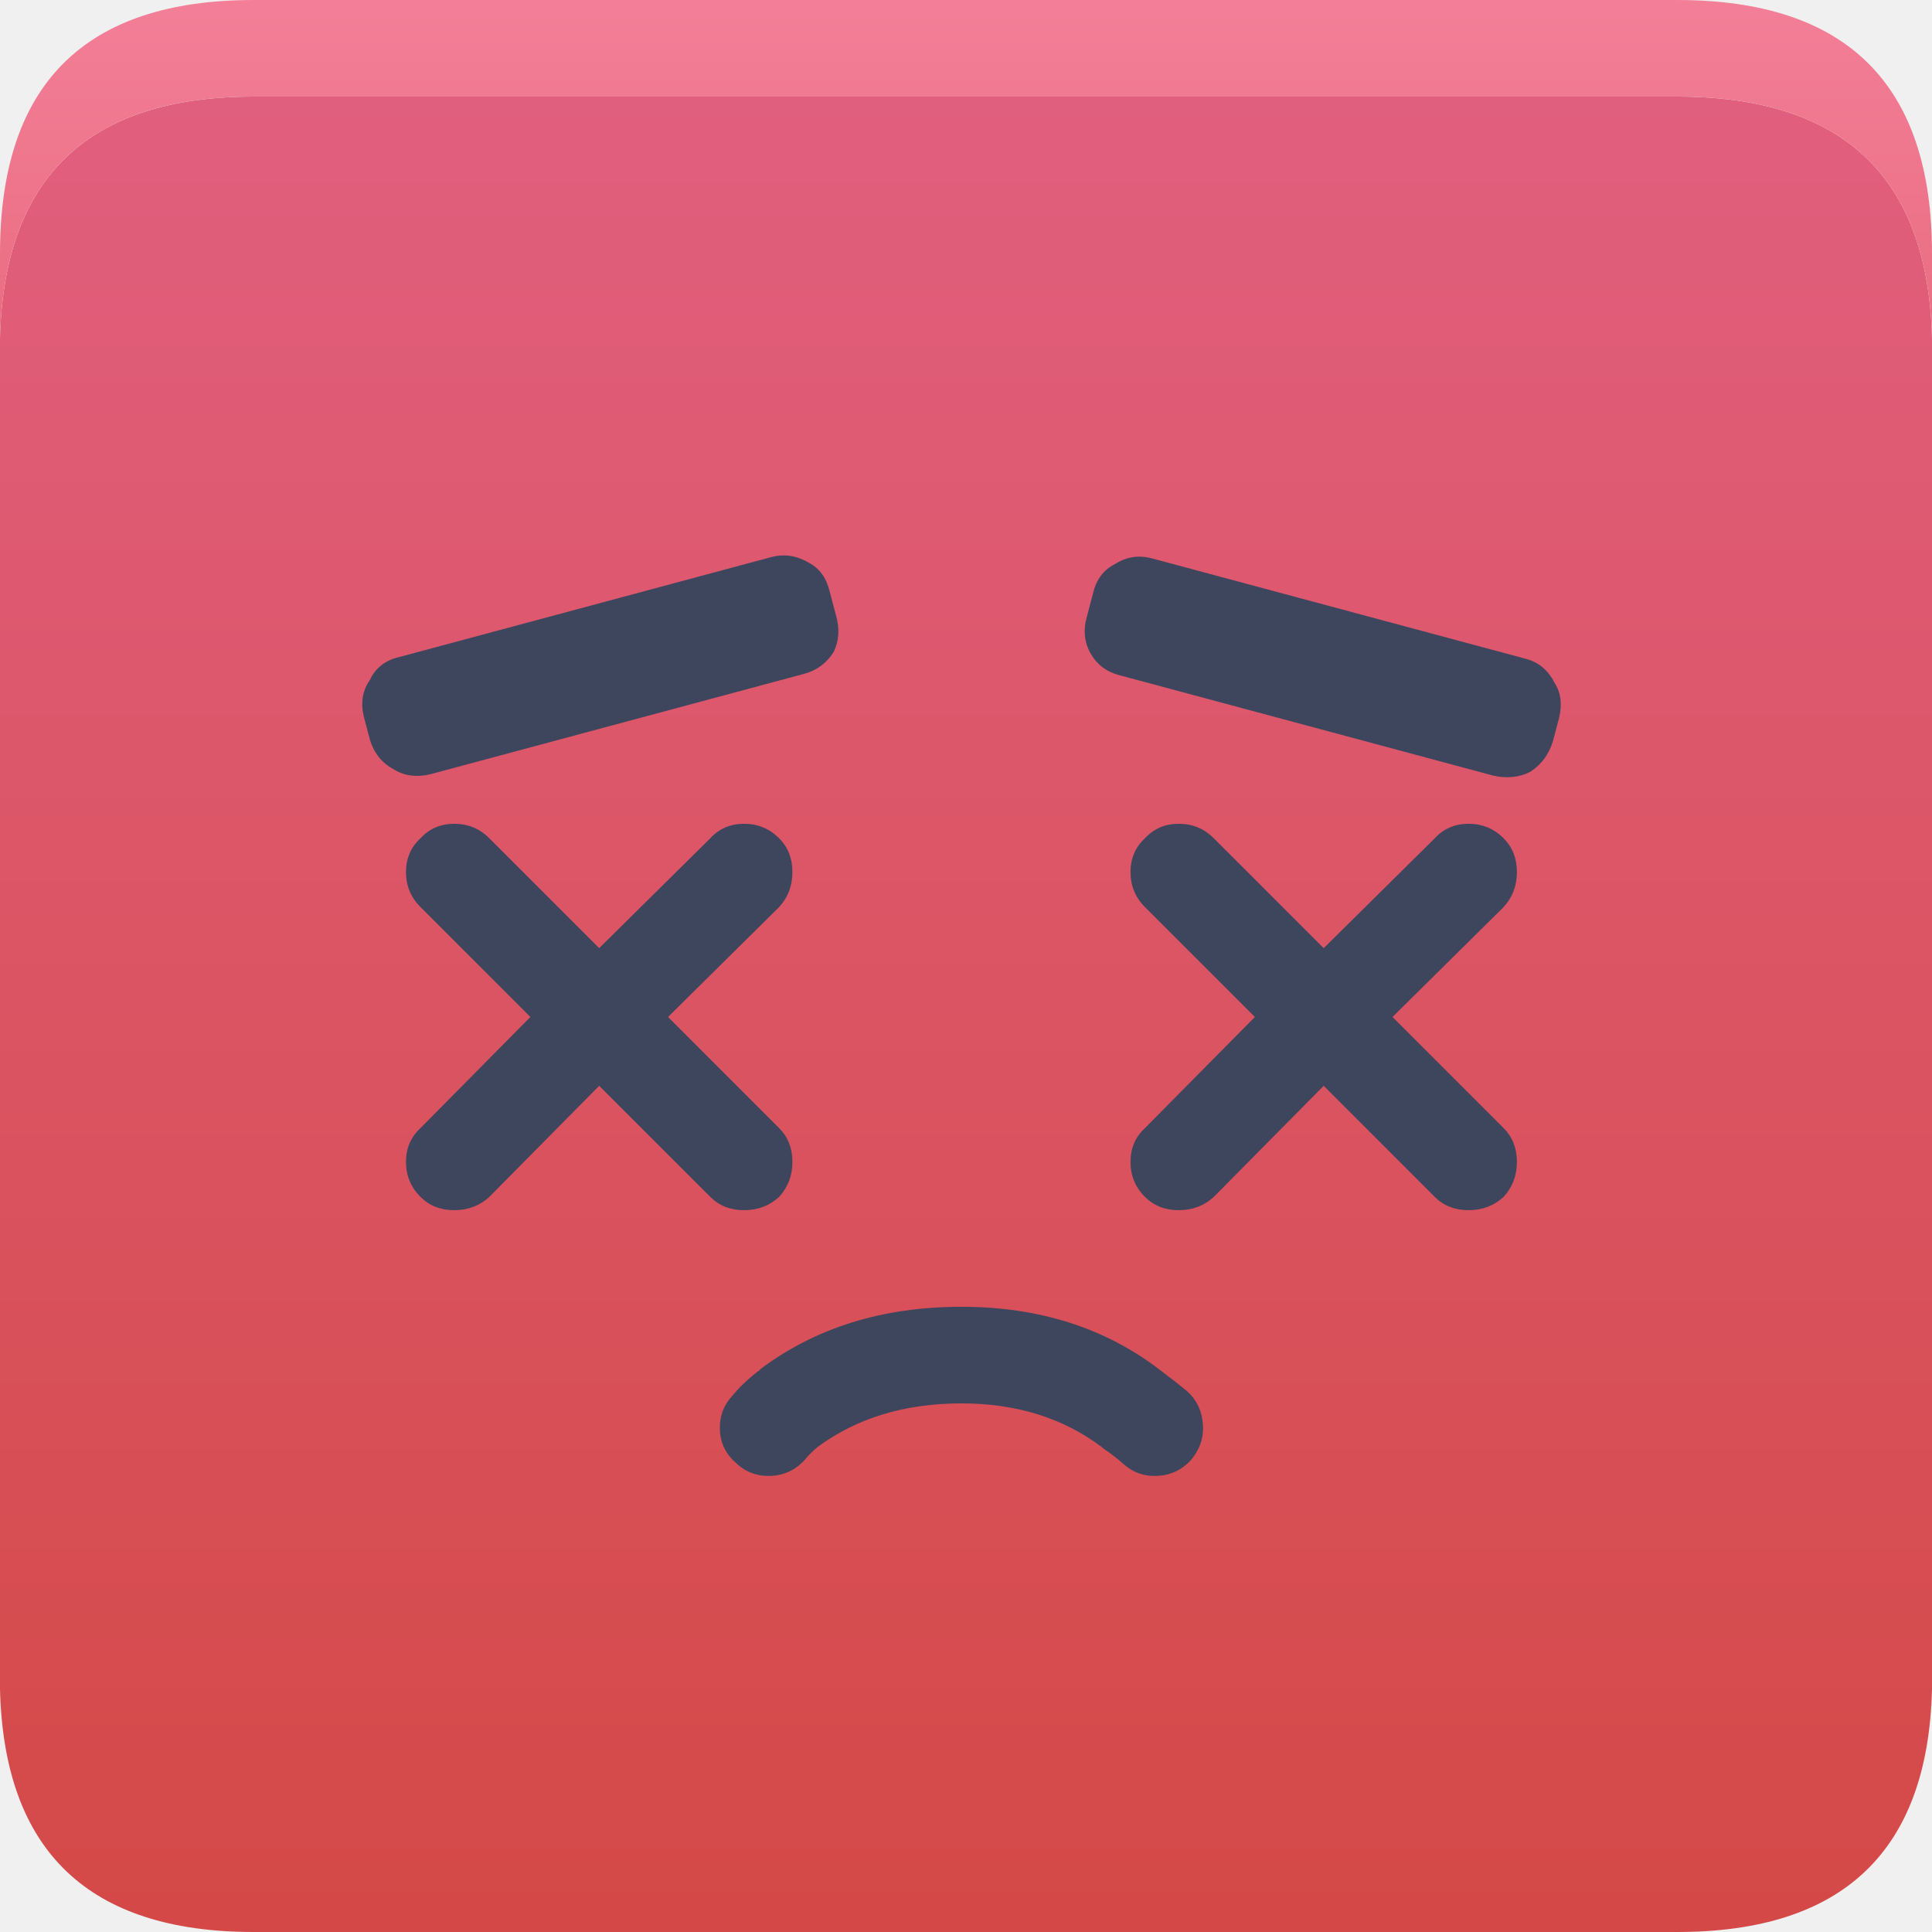
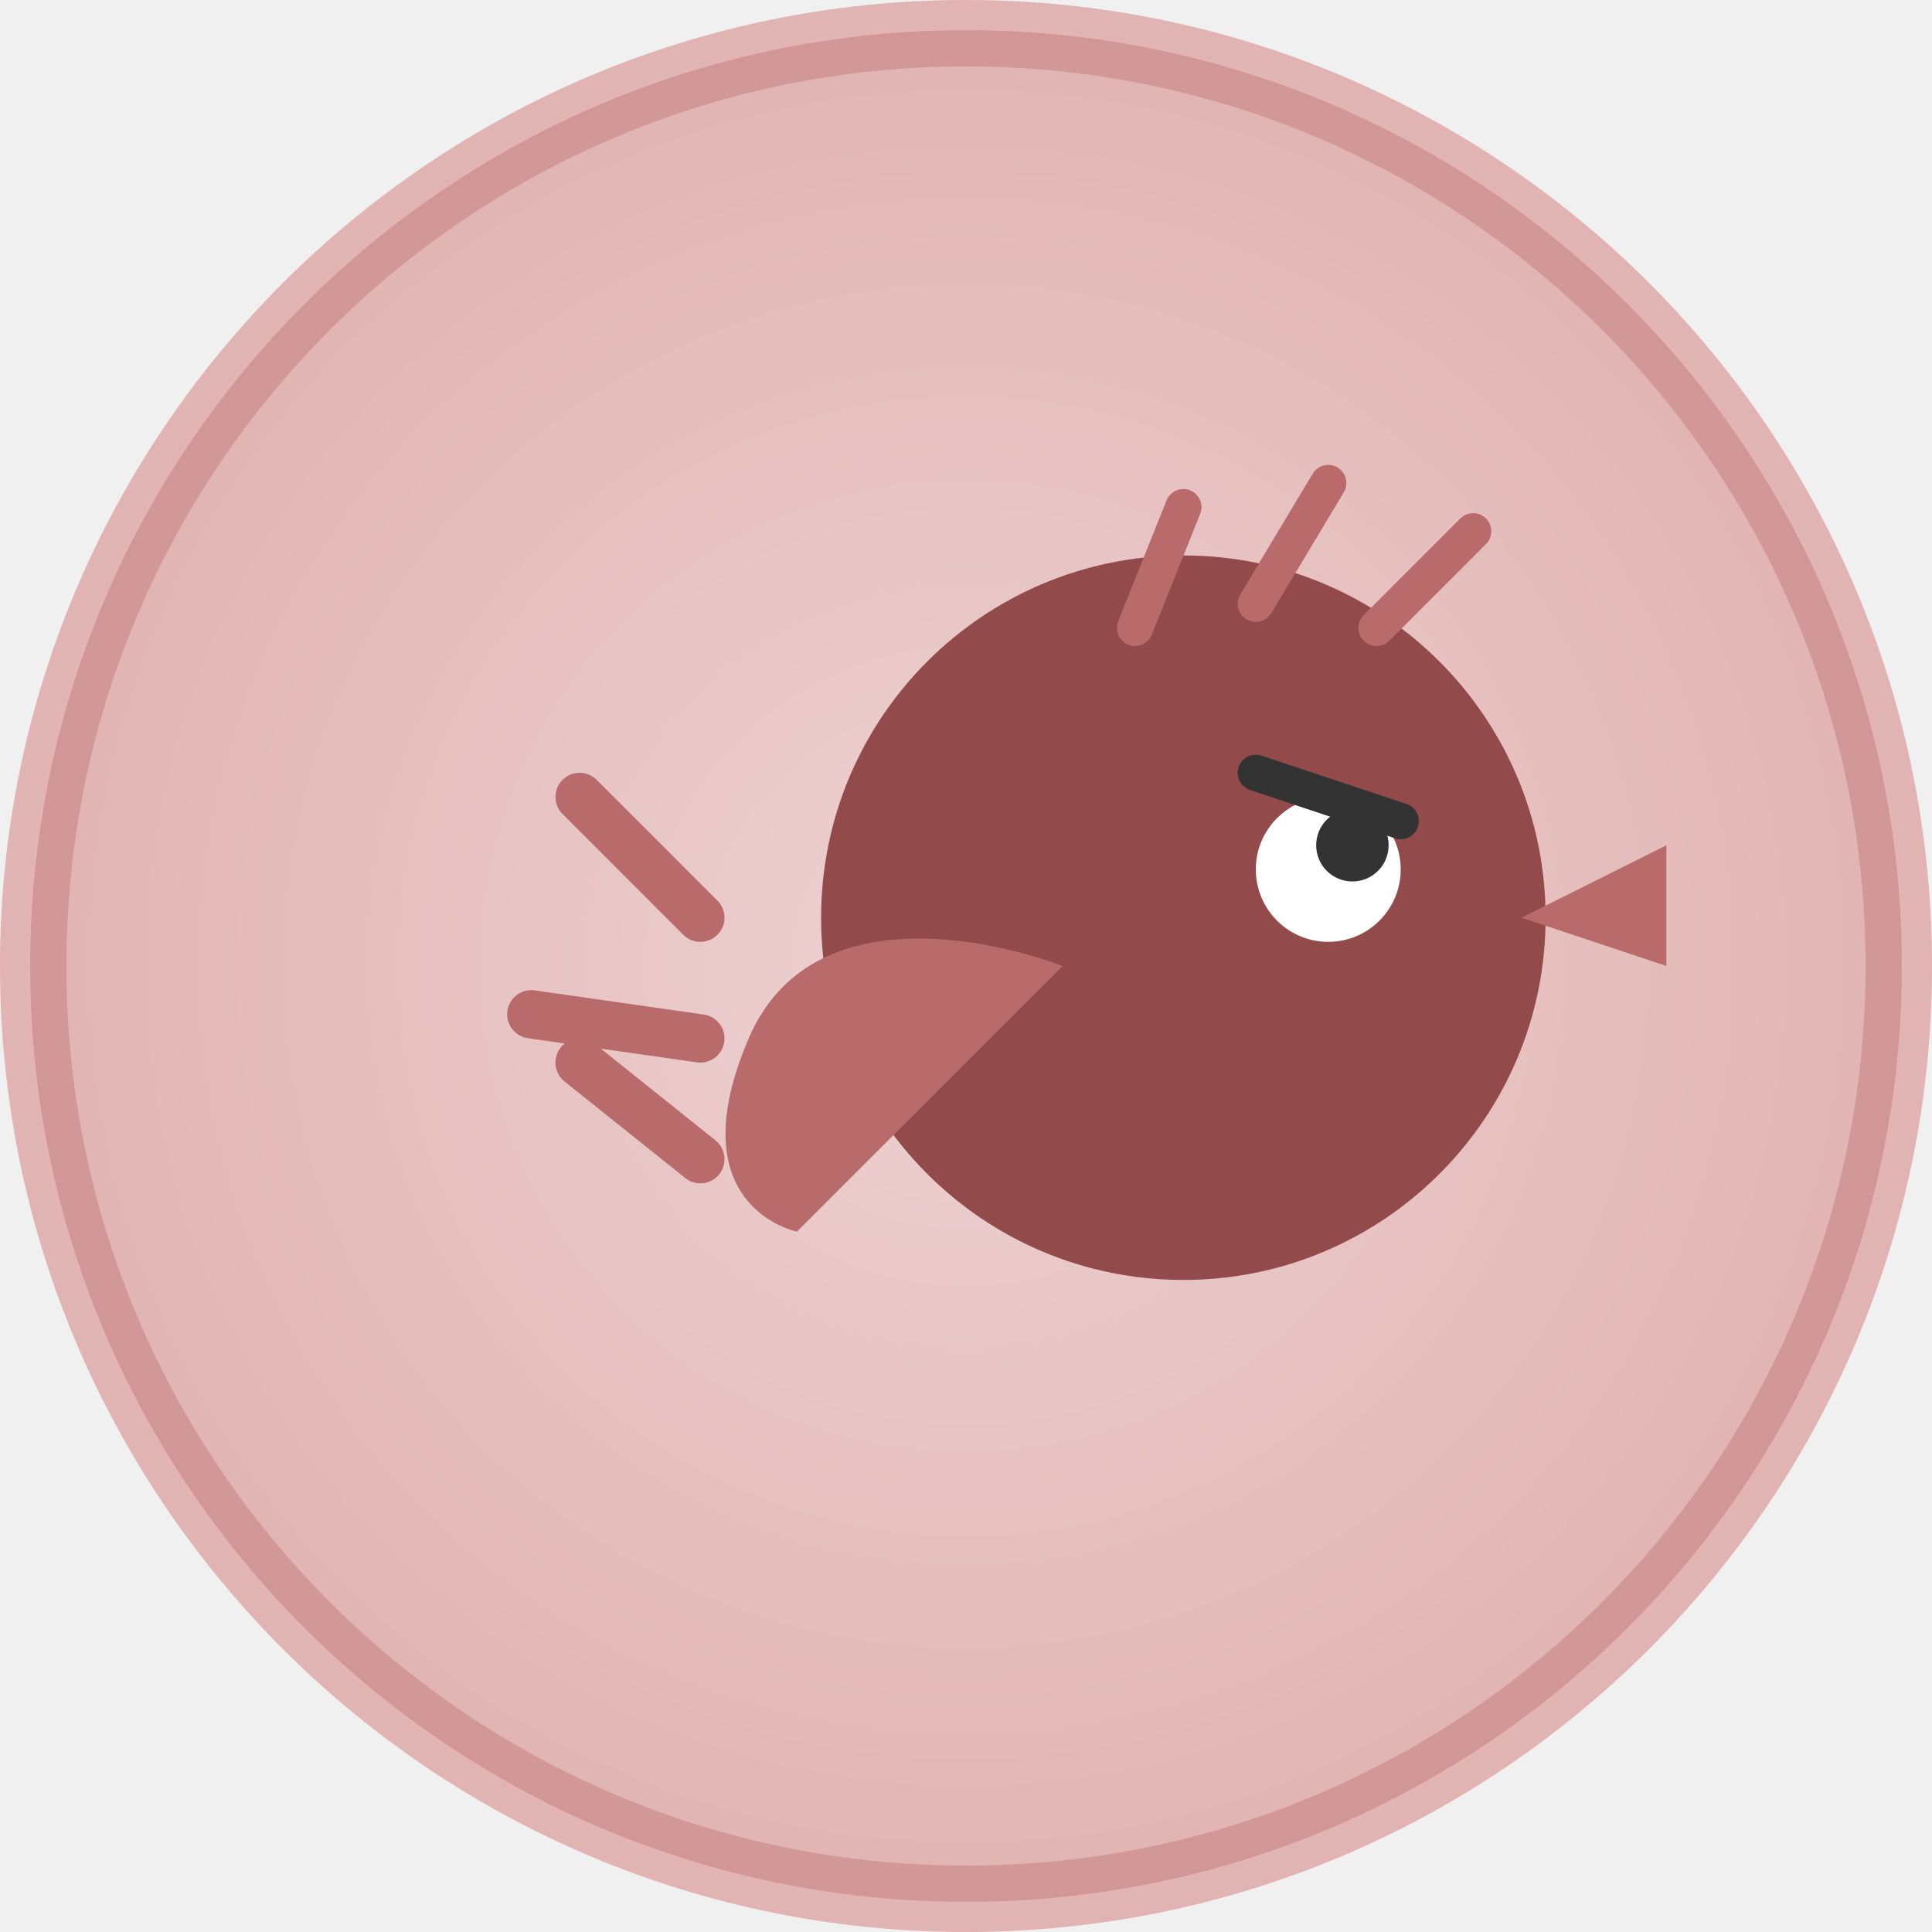
<svg xmlns="http://www.w3.org/2000/svg" width="80" height="80" viewBox="0 0 80 80" fill="none">
-   <path d="M80 14C79.833 7.333 76.317 4 69.45 4H10.5C3.667 4 0.167 7.333 0 14V69.95C0.167 76.65 3.667 80 10.5 80H69.45C76.317 80 79.833 76.65 80 69.95V14Z" fill="url(#paint0_linear_3_13784)" />
-   <path d="M80 10.5C80 3.5 76.483 0 69.45 0H10.5C3.5 0 0 3.5 0 10.5V14C0.167 7.333 3.667 4 10.5 4H69.45C76.317 4 79.833 7.333 80 14V10.5Z" fill="url(#paint1_linear_3_13784)" />
-   <path d="M16.311 31.861C16.745 32.128 17.245 32.195 17.811 32.062L33.261 27.912C33.795 27.778 34.212 27.478 34.511 27.012C34.745 26.545 34.778 26.028 34.611 25.462L34.361 24.512C34.228 23.945 33.945 23.545 33.511 23.311C33.011 23.012 32.495 22.928 31.962 23.061L16.512 27.212C15.945 27.345 15.545 27.662 15.312 28.162C15.011 28.595 14.928 29.095 15.062 29.662L15.312 30.611C15.478 31.178 15.812 31.595 16.311 31.861Z" fill="#3D465D" />
-   <path d="M45.162 27.061C45.428 27.528 45.828 27.828 46.362 27.961L61.812 32.111C62.378 32.245 62.895 32.195 63.362 31.961C63.828 31.661 64.145 31.228 64.312 30.661L64.562 29.711C64.695 29.145 64.628 28.661 64.362 28.261C64.095 27.728 63.678 27.395 63.112 27.261L47.662 23.111C47.128 22.978 46.628 23.061 46.162 23.361C45.695 23.595 45.395 23.995 45.262 24.561L45.012 25.511C44.845 26.078 44.895 26.595 45.162 27.061Z" fill="#3D465D" />
-   <path d="M16.811 36.111C16.811 36.678 17.012 37.161 17.412 37.561L21.962 42.111L17.412 46.711C17.012 47.078 16.811 47.545 16.811 48.111C16.811 48.678 17.012 49.161 17.412 49.561C17.778 49.928 18.245 50.111 18.811 50.111C19.378 50.111 19.861 49.928 20.262 49.561L24.811 44.961L29.412 49.561C29.778 49.928 30.245 50.111 30.811 50.111C31.378 50.111 31.861 49.928 32.261 49.561C32.628 49.161 32.812 48.678 32.812 48.111C32.812 47.545 32.628 47.078 32.261 46.711L27.662 42.111L32.261 37.561C32.628 37.161 32.812 36.678 32.812 36.111C32.812 35.545 32.628 35.078 32.261 34.711C31.861 34.311 31.378 34.111 30.811 34.111C30.245 34.111 29.778 34.311 29.412 34.711L24.811 39.261L20.262 34.711C19.861 34.311 19.378 34.111 18.811 34.111C18.245 34.111 17.778 34.311 17.412 34.711C17.012 35.078 16.811 35.545 16.811 36.111ZM46.812 36.111C46.812 36.678 47.011 37.161 47.411 37.561L51.962 42.111L47.411 46.711C47.011 47.078 46.812 47.545 46.812 48.111C46.812 48.678 47.011 49.161 47.411 49.561C47.778 49.928 48.245 50.111 48.812 50.111C49.378 50.111 49.861 49.928 50.261 49.561L54.812 44.961L59.411 49.561C59.778 49.928 60.245 50.111 60.812 50.111C61.378 50.111 61.861 49.928 62.261 49.561C62.628 49.161 62.812 48.678 62.812 48.111C62.812 47.545 62.628 47.078 62.261 46.711L57.661 42.111L62.261 37.561C62.628 37.161 62.812 36.678 62.812 36.111C62.812 35.545 62.628 35.078 62.261 34.711C61.861 34.311 61.378 34.111 60.812 34.111C60.245 34.111 59.778 34.311 59.411 34.711L54.812 39.261L50.261 34.711C49.861 34.311 49.378 34.111 48.812 34.111C48.245 34.111 47.778 34.311 47.411 34.711C47.011 35.078 46.812 35.545 46.812 36.111Z" fill="#3D465D" />
-   <path d="M45.661 59.961C45.962 60.161 46.245 60.378 46.511 60.611C46.911 60.978 47.395 61.145 47.962 61.111C48.495 61.078 48.945 60.861 49.312 60.461C49.678 60.028 49.845 59.545 49.812 59.011C49.778 58.445 49.562 57.978 49.161 57.611C48.795 57.311 48.411 57.011 48.011 56.711C45.745 54.978 43.011 54.111 39.812 54.111C36.545 54.111 33.761 54.978 31.462 56.711C31.462 56.745 31.445 56.761 31.412 56.761C30.978 57.095 30.611 57.445 30.311 57.811C29.945 58.211 29.778 58.695 29.811 59.261C29.845 59.795 30.078 60.245 30.512 60.611C30.912 60.978 31.395 61.145 31.962 61.111C32.495 61.078 32.945 60.861 33.312 60.461C33.478 60.261 33.661 60.078 33.861 59.911C35.495 58.711 37.478 58.111 39.812 58.111C42.078 58.111 44.011 58.711 45.611 59.911L45.661 59.961Z" fill="#3D465D" />
+   <circle cx="40" cy="40" r="40" fill="url(#paint0_radial)" />
+   <circle cx="40" cy="40" r="40" fill="#982a2a" fill-opacity="0.12" />
+   <g transform="translate(19, 18)">
+     <path d="M30 35C38.284 35 45 28.284 45 20C45 11.716 38.284 5 30 5C21.716 5 15 11.716 15 20C15 28.284 21.716 35 30 35Z" fill="#934A4A" />
+     <path d="M25 22C25 22 15 18 12 25C9 32 14 33 14 33L25 22Z" fill="#B96A6A" />
+     <path d="M44 20L50 17V22L44 20Z" fill="#B96A6A" />
+     <circle cx="36" cy="18" r="3" fill="white" />
+     <circle cx="37" cy="17" r="1.5" fill="#333" />
+     <path d="M33 14L39 16" stroke="#333" stroke-width="1.5" stroke-linecap="round" />
+     <path d="M28 8L30 3M33 7L36 2M38 8L42 4" stroke="#B96A6A" stroke-width="1.5" stroke-linecap="round" />
+     <path d="M10 30L5 26M10 25L3 24M10 20L5 15" stroke="#B96A6A" stroke-width="2" stroke-linecap="round" />
+   </g>
+   <circle cx="40" cy="40" r="38" stroke="#b96a6a" stroke-width="1.5" fill="none" stroke-opacity="0.4" />
  <defs>
-     <linearGradient id="paint0_linear_3_13784" x1="40" y1="-1.09798e-07" x2="40" y2="80" gradientUnits="userSpaceOnUse">
-       <stop stop-color="#E26081" />
-       <stop offset="1" stop-color="#D44947" />
-     </linearGradient>
-     <linearGradient id="paint1_linear_3_13784" x1="39.75" y1="-0.25" x2="39.75" y2="43.25" gradientUnits="userSpaceOnUse">
-       <stop stop-color="#F37F98" />
-       <stop offset="1" stop-color="#D74854" />
-     </linearGradient>
+     <radialGradient id="paint0_radial" cx="0" cy="0" r="1" gradientUnits="userSpaceOnUse" gradientTransform="translate(40 40) rotate(90) scale(40)">
+       <stop offset="0%" stop-color="#f9e8e8" />
+       <stop offset="100%" stop-color="#ebc5c5" />
+     </radialGradient>
  </defs>
</svg>
